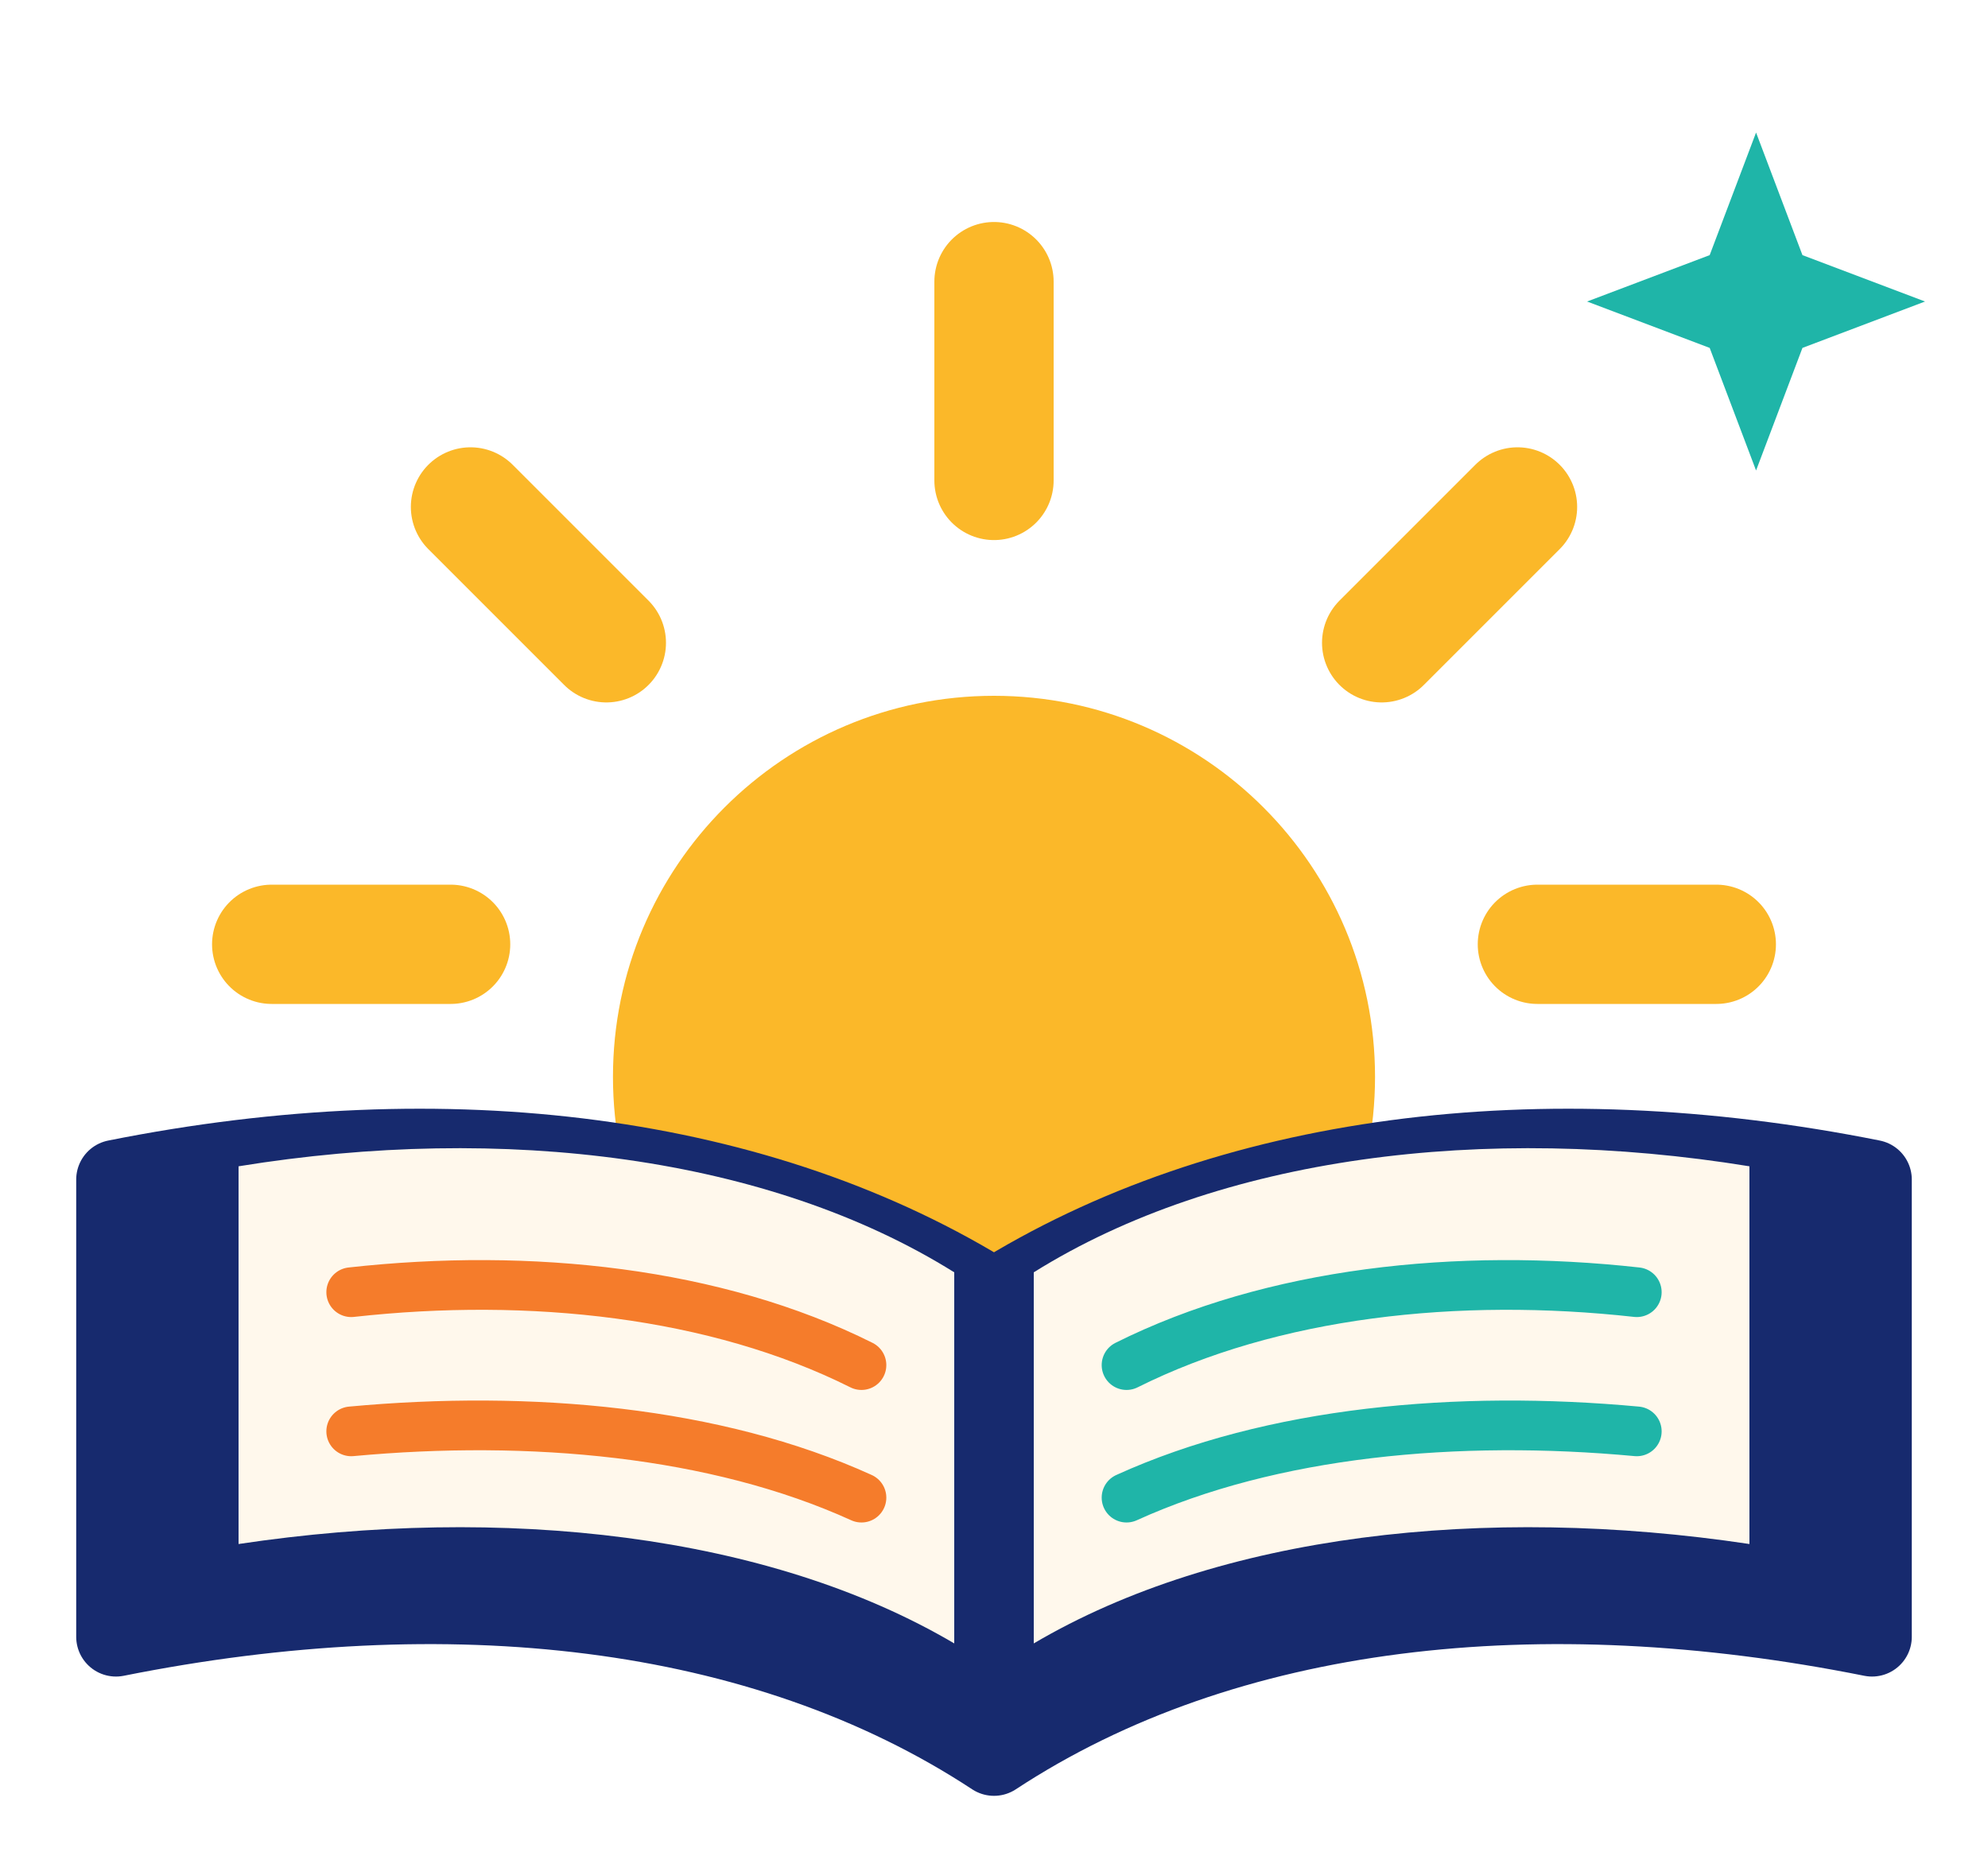
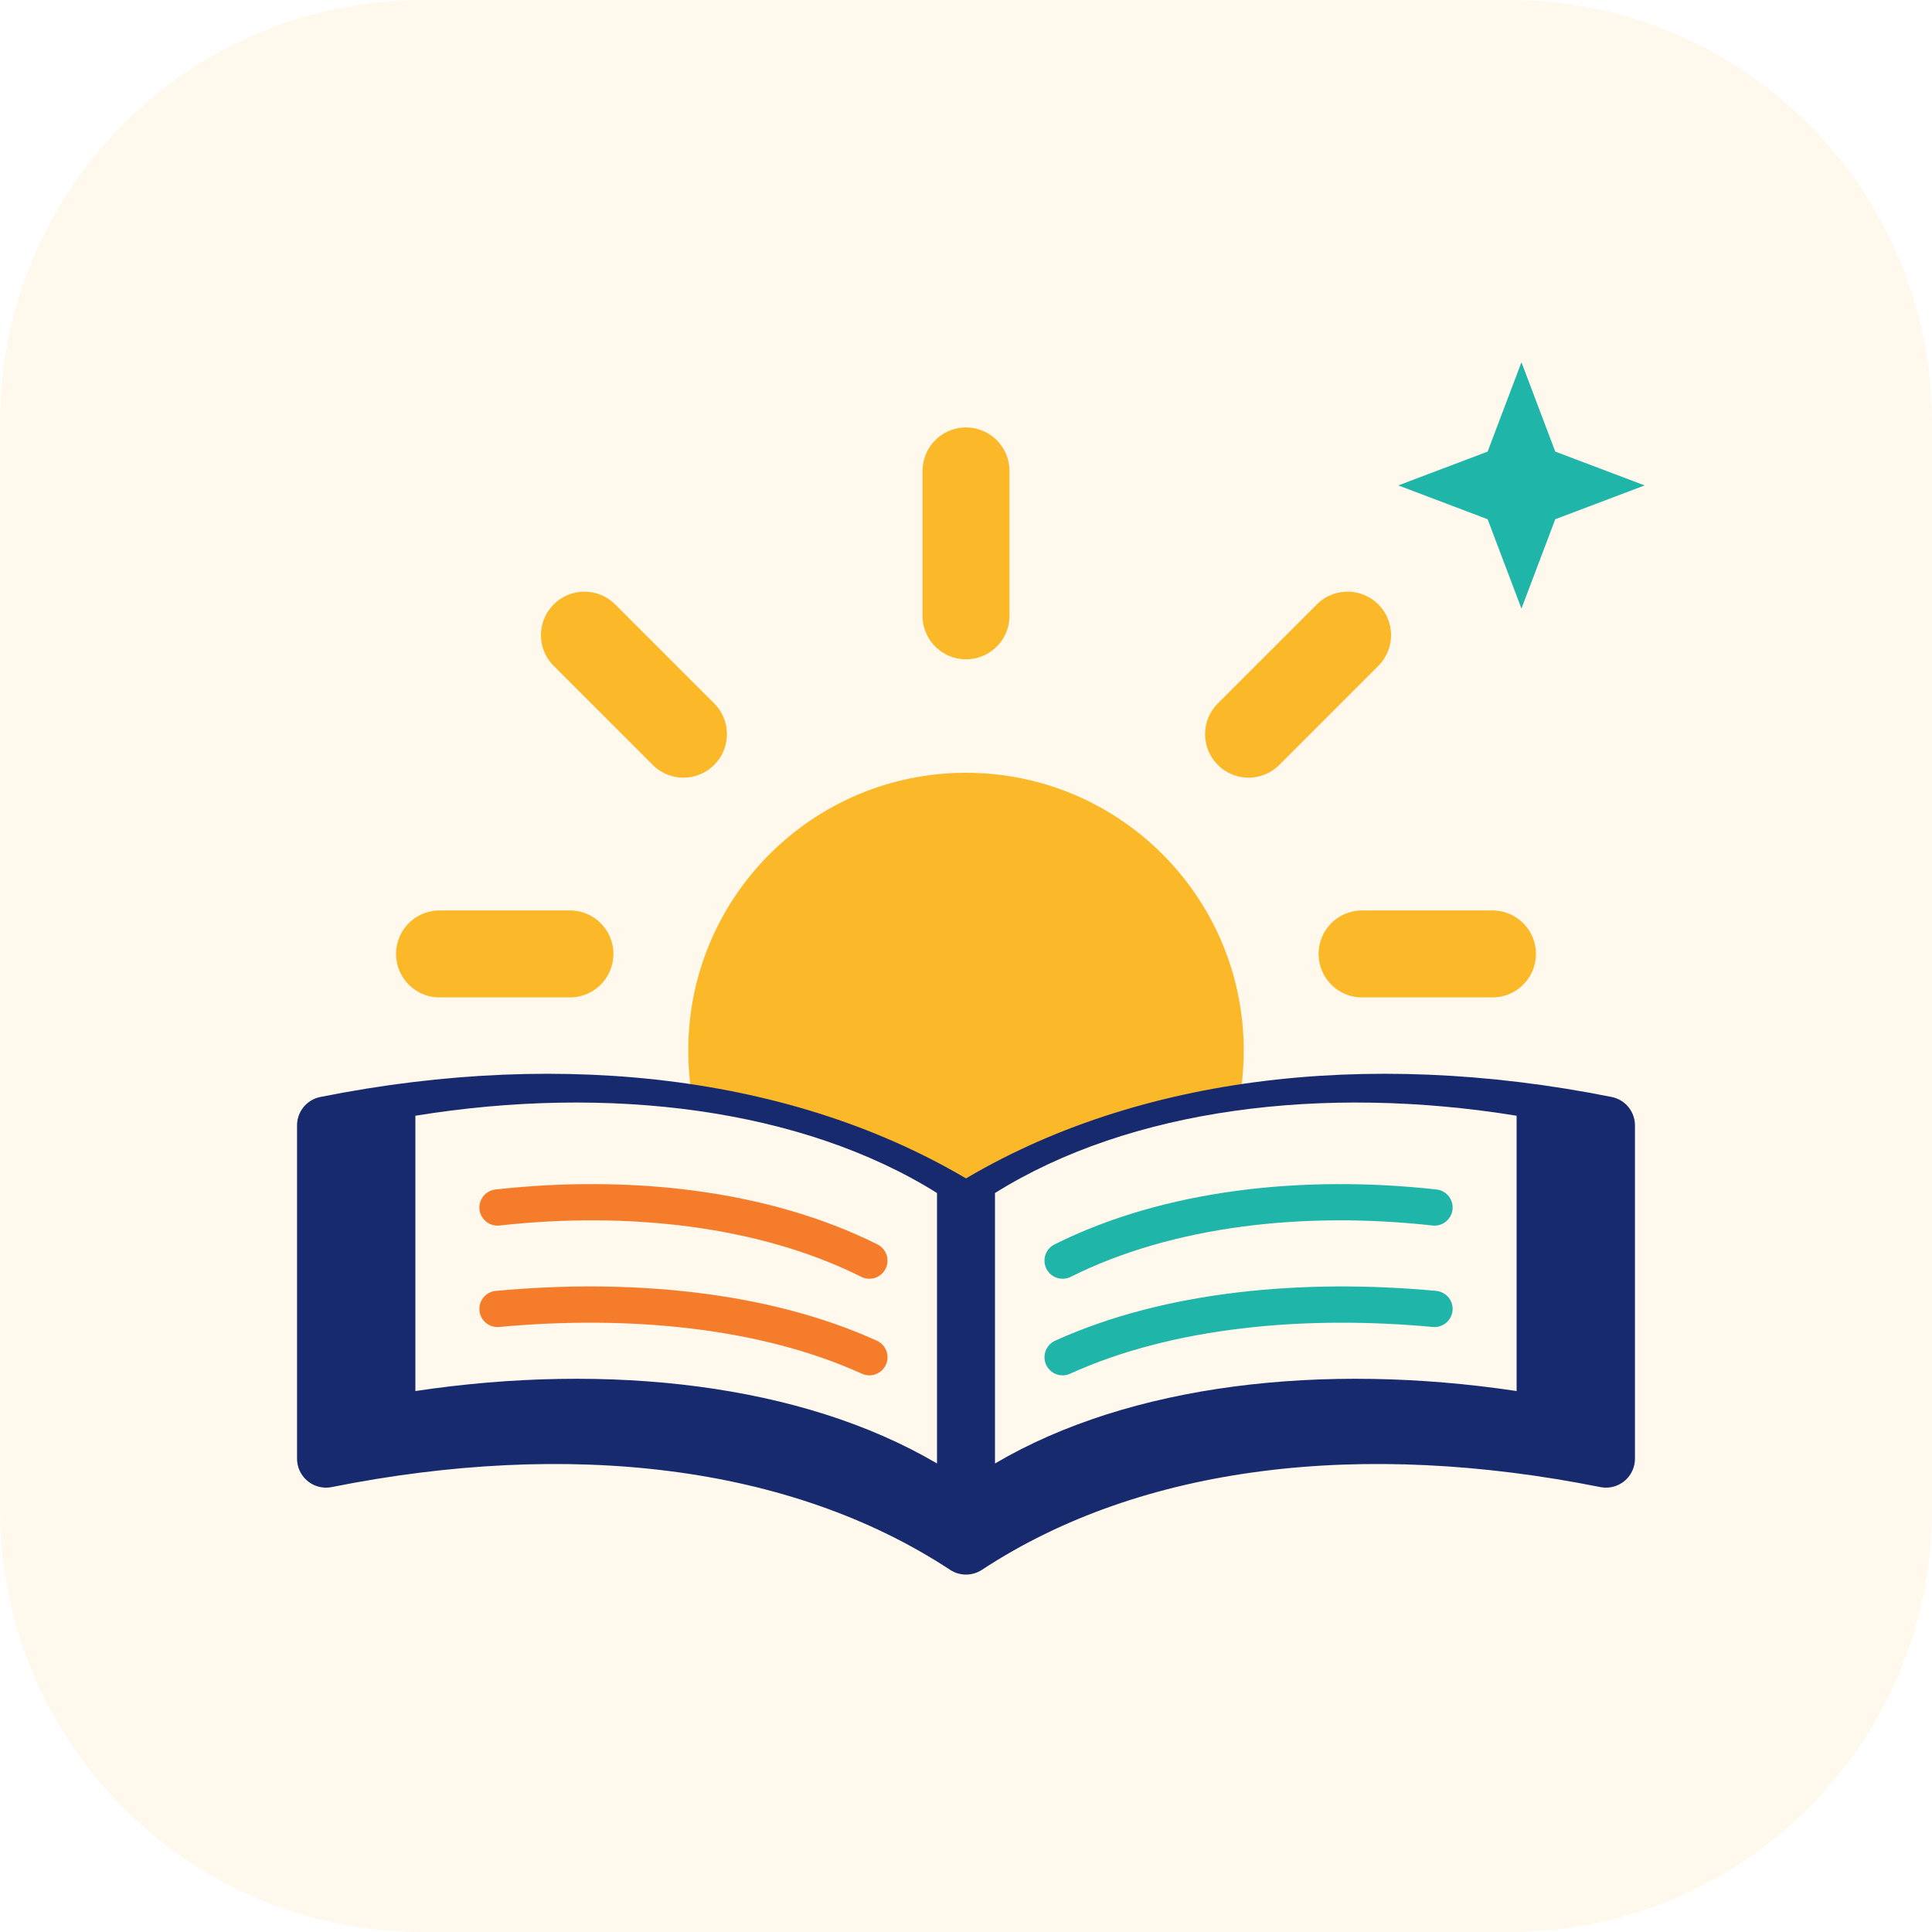
- <svg xmlns="http://www.w3.org/2000/svg" viewBox="2 4 60 56" role="img" aria-labelledby="t">
-   <g stroke-linecap="round" stroke="#FBB829" stroke-width="3.6" fill="none">
-     <path d="M32 18.5V12.5" />
-     <path d="M20.3 23.4 16.2 19.3" />
-     <path d="M43.7 23.4 47.8 19.3" />
-     <path d="M15.6 32.5H10.2" />
-     <path d="M48.4 32.5H53.8" />
+ <svg xmlns="http://www.w3.org/2000/svg" viewBox="0 0 64 64" role="img" aria-labelledby="t">
+   <rect width="64" height="64" rx="14" fill="#FFF8EC" />
+   <g transform="translate(6.4 5.6) scale(0.8)">
+     <g stroke-linecap="round" stroke="#FBB829" stroke-width="3.6" fill="none">
+       <path d="M32 18.5V12.5" />
+       <path d="M20.3 23.4 16.2 19.3" />
+       <path d="M43.7 23.4 47.8 19.3" />
+       <path d="M15.6 32.5H10.2" />
+       <path d="M48.4 32.5H53.8" />
+     </g>
+     <circle cx="32" cy="36.5" r="11.5" fill="#FBB829" />
+     <path d="M32 43.2C25 38.8 15.5 37.6 5.5 39.6V53.4C15.5 51.4 25 52.4 32 57C39 52.4 48.5 51.4 58.5 53.4V39.6C48.5 37.6 39 38.8 32 43.2Z" fill="#172A6E" stroke="#172A6E" stroke-width="2.4" stroke-linejoin="round" />
+     <path d="M30.8 42.4C25.2 38.9 17.2 37.9 9.2 39.2V50.6C17.2 49.4 25.2 50.3 30.8 53.6Z" fill="#FFF8EC" />
+     <path d="M33.2 42.4C38.8 38.9 46.8 37.9 54.8 39.2V50.6C46.8 49.4 38.8 50.3 33.2 53.6Z" fill="#FFF8EC" />
+     <path d="M28 45.2C23.6 43 18 42.4 12.6 43M28 49.2C23.6 47.2 18 46.7 12.6 47.2" fill="none" stroke="#F57C2B" stroke-width="1.5" stroke-linecap="round" />
+     <path d="M36 45.2C40.4 43 46 42.4 51.4 43M36 49.2C40.4 47.2 46 46.7 51.4 47.2" fill="none" stroke="#1FB5A8" stroke-width="1.5" stroke-linecap="round" />
+     <path d="M55 8 56.4 11.7 60.1 13.1 56.4 14.5 55 18.2 53.6 14.5 49.9 13.1 53.6 11.7Z" fill="#1FB5A8" />
  </g>
-   <circle cx="32" cy="36.5" r="11.5" fill="#FBB829" />
-   <path d="M32 43.2C25 38.8 15.5 37.6 5.5 39.6V53.4C15.5 51.4 25 52.4 32 57C39 52.4 48.5 51.4 58.5 53.4V39.6C48.5 37.6 39 38.8 32 43.2Z" fill="#172A6E" stroke="#172A6E" stroke-width="2.4" stroke-linejoin="round" />
-   <path d="M30.8 42.4C25.2 38.9 17.2 37.9 9.2 39.2V50.6C17.2 49.4 25.2 50.3 30.8 53.6Z" fill="#FFF8EC" />
-   <path d="M33.2 42.4C38.8 38.9 46.8 37.9 54.8 39.2V50.6C46.8 49.4 38.8 50.3 33.2 53.6Z" fill="#FFF8EC" />
-   <path d="M28 45.2C23.6 43 18 42.4 12.6 43M28 49.2C23.6 47.2 18 46.7 12.6 47.2" fill="none" stroke="#F57C2B" stroke-width="1.5" stroke-linecap="round" />
-   <path d="M36 45.2C40.4 43 46 42.4 51.4 43M36 49.2C40.4 47.2 46 46.7 51.4 47.2" fill="none" stroke="#1FB5A8" stroke-width="1.5" stroke-linecap="round" />
-   <path d="M55 8 56.4 11.7 60.1 13.1 56.4 14.5 55 18.2 53.6 14.5 49.9 13.1 53.6 11.7Z" fill="#1FB5A8" />
</svg>
